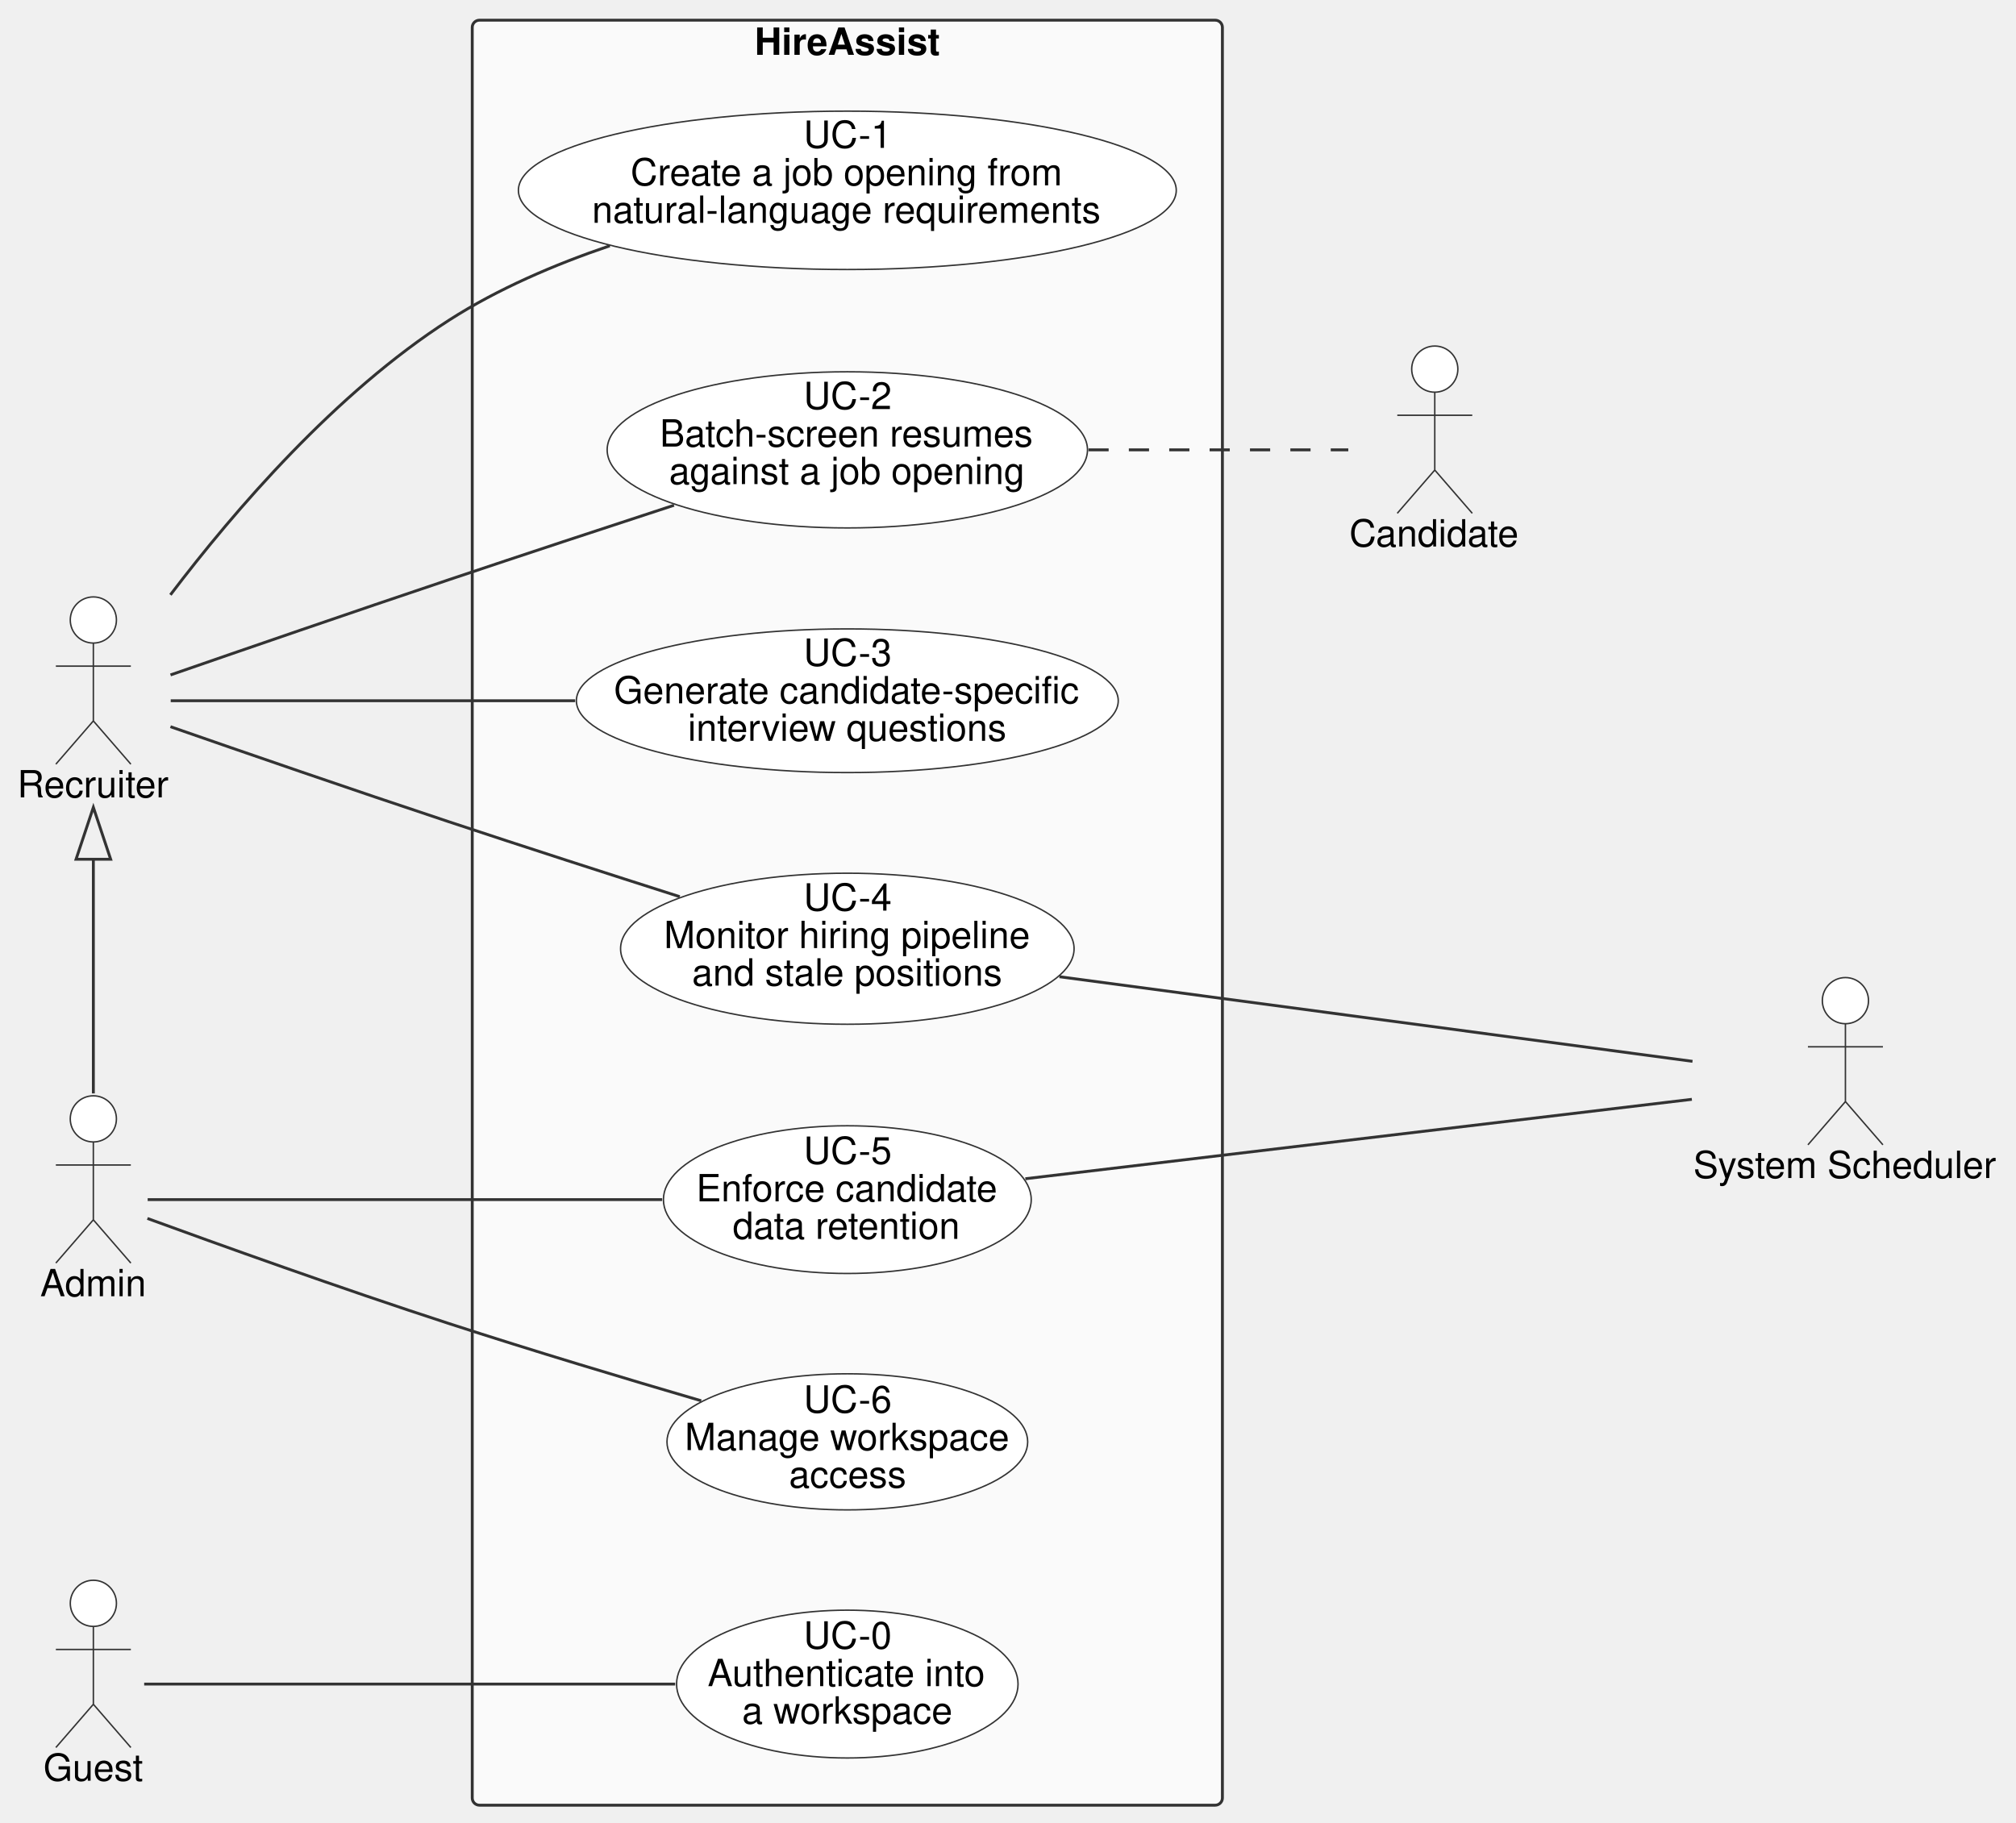
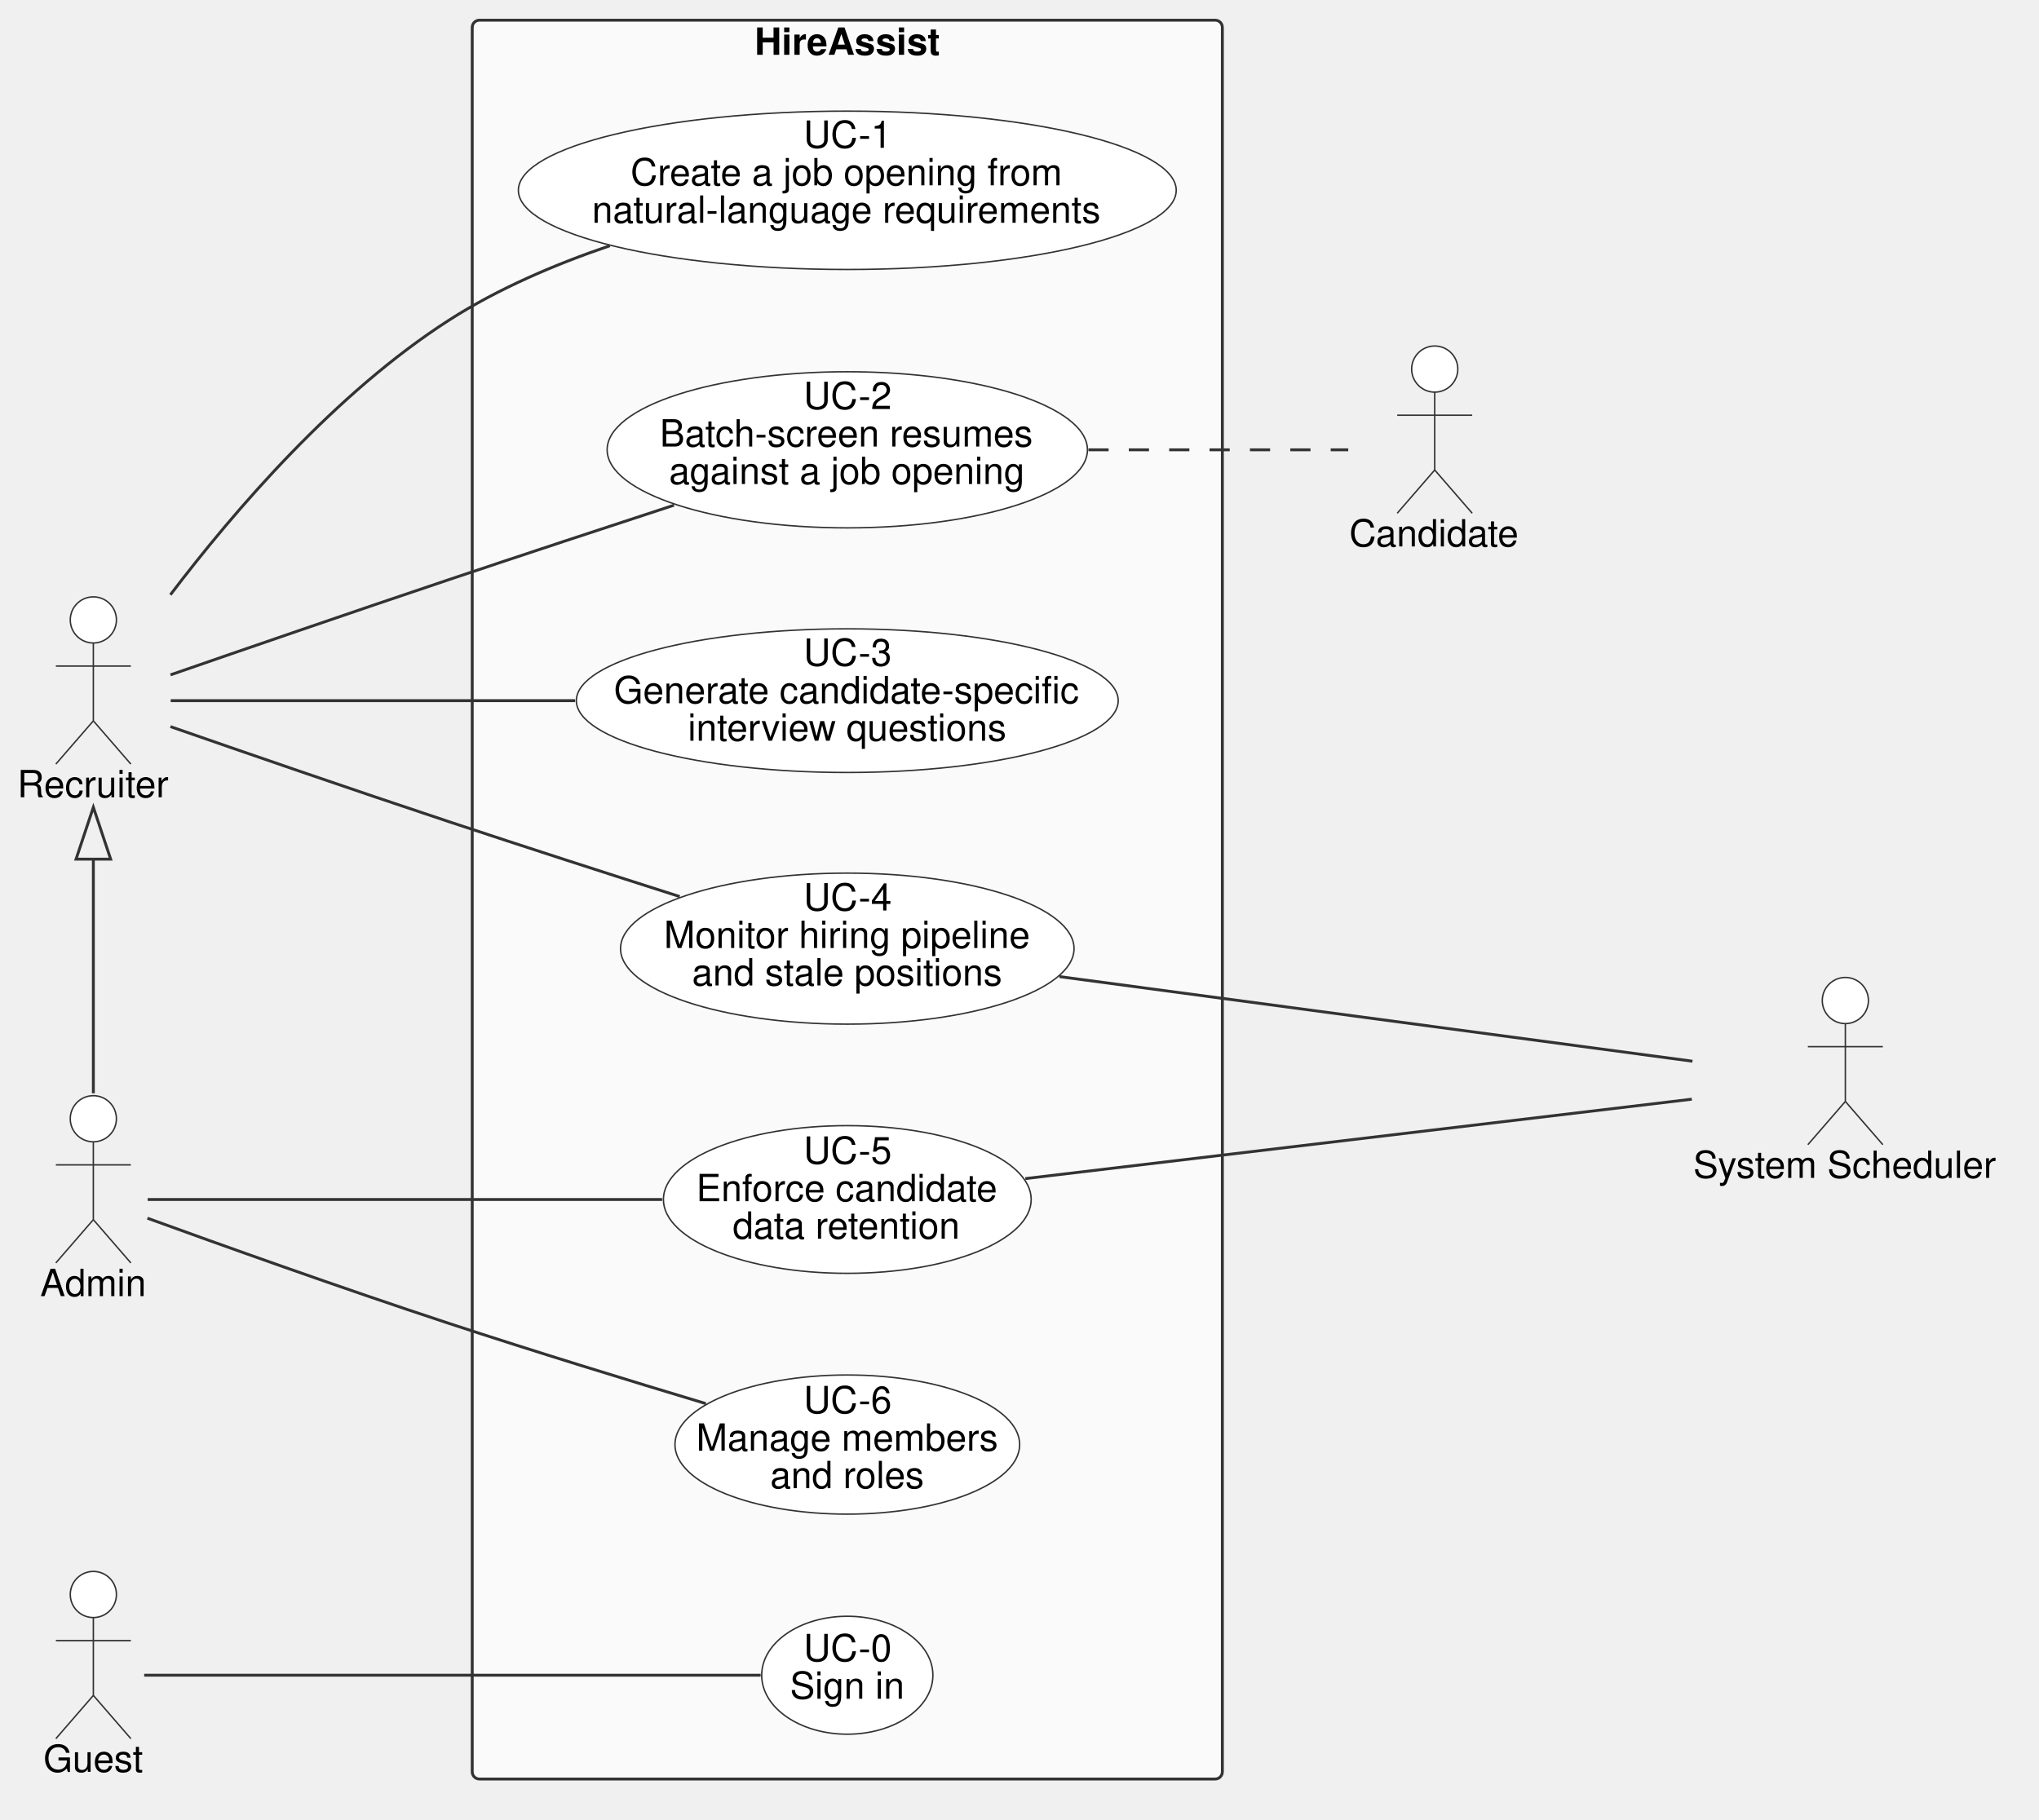
- <svg xmlns="http://www.w3.org/2000/svg" contentStyleType="text/css" data-diagram-type="DESCRIPTION" height="632px" preserveAspectRatio="none" style="width:699px;height:632px;background:#FFFFFF;" version="1.1" viewBox="0 0 699 632" width="699px" zoomAndPan="magnify">
+ <svg xmlns="http://www.w3.org/2000/svg" version="1.1" data-diagram-type="DESCRIPTION" style="width:707px;height:631px;background:#FFFFFF;" width="707px" height="631px" viewBox="0 0 707 631" zoomAndPan="magnify" preserveAspectRatio="none" contentStyleType="text/css">
  <defs />
-   <g>
-     <g class="cluster" data-entity="HireAssist" data-source-line="35" data-uid="ent0007" id="cluster_HireAssist">
-       <rect fill="#FAFAFA" height="619" rx="2.5" ry="2.5" style="stroke:#333333;stroke-width:1;" width="260.1" x="163.74" y="7" />
-       <text fill="#000000" font-family="Helvetica" font-size="13" font-weight="bold" lengthAdjust="spacing" textLength="64.308" x="261.636" y="19.01">HireAssist</text>
+   <g font-family="sans-serif" lengthAdjust="spacing">
+     <g class="cluster" data-qualified-name="HireAssist" id="ent0006" data-source-line="35">
+       <rect x="163.74" y="7" width="260.1" height="610" fill="#FAFAFA" style="stroke:#333;stroke-width:1;" rx="2.5" ry="2.5" />
+       <text x="261.636" y="19.01" fill="#000" font-size="13" textLength="64.308" font-weight="700" font-family="Helvetica">HireAssist</text>
    </g>
-     <g class="entity" data-entity="UC0" data-source-line="36" data-uid="ent0008" id="entity_UC0">
-       <ellipse cx="293.785" cy="584" fill="#FFFFFF" rx="59.195" ry="25.63" style="stroke:#333333;stroke-width:0.5;" />
-       <text fill="#000000" font-family="Helvetica" font-size="13" lengthAdjust="spacing" textLength="30.335" x="278.618" y="571.71">UC-0</text>
-       <text fill="#000000" font-family="Helvetica" font-size="13" lengthAdjust="spacing" textLength="96.846" x="245.362" y="584.71">Authenticate into</text>
-       <text fill="#000000" font-family="Helvetica" font-size="13" lengthAdjust="spacing" textLength="72.979" x="257.296" y="597.71">a workspace</text>
+     <g class="entity" data-qualified-name="HireAssist.UC0" id="ent0007" data-source-line="36">
+       <ellipse cx="293.79" cy="581.002" rx="29.68" ry="20.452" fill="#FFF" style="stroke:#333;stroke-width:0.5;" />
+       <text x="278.622" y="576.144" fill="#000" font-size="13" textLength="30.335" font-family="Helvetica">UC-0</text>
+       <text x="273.916" y="589.144" fill="#000" font-size="13" textLength="39.749" font-family="Helvetica">Sign in</text>
    </g>
-     <g class="entity" data-entity="UC1" data-source-line="37" data-uid="ent0009" id="entity_UC1">
-       <ellipse cx="293.791" cy="66.001" fill="#FFFFFF" rx="114.05" ry="27.461" style="stroke:#333333;stroke-width:0.5;" />
-       <text fill="#000000" font-family="Helvetica" font-size="13" lengthAdjust="spacing" textLength="30.335" x="278.623" y="51.269">UC-1</text>
-       <text fill="#000000" font-family="Helvetica" font-size="13" lengthAdjust="spacing" textLength="150.312" x="218.634" y="64.269">Create a job opening from</text>
-       <text fill="#000000" font-family="Helvetica" font-size="13" lengthAdjust="spacing" textLength="177.055" x="205.263" y="77.269">natural-language requirements</text>
+     <g class="entity" data-qualified-name="HireAssist.UC1" id="ent0008" data-source-line="37">
+       <ellipse cx="293.791" cy="66.001" rx="114.051" ry="27.461" fill="#FFF" style="stroke:#333;stroke-width:0.5;" />
+       <text x="278.623" y="51.269" fill="#000" font-size="13" textLength="30.335" font-family="Helvetica">UC-1</text>
+       <text x="218.634" y="64.269" fill="#000" font-size="13" textLength="150.313" font-family="Helvetica">Create a job opening from</text>
+       <text x="205.263" y="77.269" fill="#000" font-size="13" textLength="177.055" font-family="Helvetica">natural-language requirements</text>
    </g>
-     <g class="entity" data-entity="UC2" data-source-line="38" data-uid="ent0010" id="entity_UC2">
-       <ellipse cx="293.791" cy="156.002" fill="#FFFFFF" rx="83.271" ry="27.072" style="stroke:#333333;stroke-width:0.5;" />
-       <text fill="#000000" font-family="Helvetica" font-size="13" lengthAdjust="spacing" textLength="30.335" x="278.623" y="141.864">UC-2</text>
-       <text fill="#000000" font-family="Helvetica" font-size="13" lengthAdjust="spacing" textLength="130.051" x="228.766" y="154.864">Batch-screen resumes</text>
-       <text fill="#000000" font-family="Helvetica" font-size="13" lengthAdjust="spacing" textLength="123.602" x="231.99" y="167.864">against a job opening</text>
+     <g class="entity" data-qualified-name="HireAssist.UC2" id="ent0009" data-source-line="38">
+       <ellipse cx="293.791" cy="156.002" rx="83.271" ry="27.072" fill="#FFF" style="stroke:#333;stroke-width:0.5;" />
+       <text x="278.623" y="141.864" fill="#000" font-size="13" textLength="30.335" font-family="Helvetica">UC-2</text>
+       <text x="228.766" y="154.864" fill="#000" font-size="13" textLength="130.051" font-family="Helvetica">Batch-screen resumes</text>
+       <text x="231.99" y="167.864" fill="#000" font-size="13" textLength="123.602" font-family="Helvetica">against a job opening</text>
    </g>
-     <g class="entity" data-entity="UC3" data-source-line="39" data-uid="ent0011" id="entity_UC3">
-       <ellipse cx="293.788" cy="243" fill="#FFFFFF" rx="93.938" ry="24.91" style="stroke:#333333;stroke-width:0.5;" />
-       <text fill="#000000" font-family="Helvetica" font-size="13" lengthAdjust="spacing" textLength="30.335" x="278.62" y="230.897">UC-3</text>
-       <text fill="#000000" font-family="Helvetica" font-size="13" lengthAdjust="spacing" textLength="161.872" x="212.852" y="243.897">Generate candidate-specific</text>
-       <text fill="#000000" font-family="Helvetica" font-size="13" lengthAdjust="spacing" textLength="110.557" x="238.509" y="256.897">interview questions</text>
+     <g class="entity" data-qualified-name="HireAssist.UC3" id="ent0010" data-source-line="39">
+       <ellipse cx="293.788" cy="243" rx="93.938" ry="24.91" fill="#FFF" style="stroke:#333;stroke-width:0.5;" />
+       <text x="278.62" y="230.897" fill="#000" font-size="13" textLength="30.335" font-family="Helvetica">UC-3</text>
+       <text x="212.852" y="243.897" fill="#000" font-size="13" textLength="161.872" font-family="Helvetica">Generate candidate-specific</text>
+       <text x="238.509" y="256.897" fill="#000" font-size="13" textLength="110.557" font-family="Helvetica">interview questions</text>
    </g>
-     <g class="entity" data-entity="UC4" data-source-line="40" data-uid="ent0012" id="entity_UC4">
-       <ellipse cx="293.79" cy="328.999" fill="#FFFFFF" rx="78.62" ry="26.189" style="stroke:#333333;stroke-width:0.5;" />
-       <text fill="#000000" font-family="Helvetica" font-size="13" lengthAdjust="spacing" textLength="30.335" x="278.622" y="315.781">UC-4</text>
-       <text fill="#000000" font-family="Helvetica" font-size="13" lengthAdjust="spacing" textLength="127.182" x="230.199" y="328.781">Monitor hiring pipeline</text>
-       <text fill="#000000" font-family="Helvetica" font-size="13" lengthAdjust="spacing" textLength="107.682" x="239.949" y="341.781">and stale positions</text>
+     <g class="entity" data-qualified-name="HireAssist.UC4" id="ent0011" data-source-line="40">
+       <ellipse cx="293.79" cy="328.999" rx="78.62" ry="26.189" fill="#FFF" style="stroke:#333;stroke-width:0.5;" />
+       <text x="278.622" y="315.781" fill="#000" font-size="13" textLength="30.335" font-family="Helvetica">UC-4</text>
+       <text x="230.199" y="328.781" fill="#000" font-size="13" textLength="127.182" font-family="Helvetica">Monitor hiring pipeline</text>
+       <text x="239.949" y="341.781" fill="#000" font-size="13" textLength="107.682" font-family="Helvetica">and stale positions</text>
    </g>
-     <g class="entity" data-entity="UC5" data-source-line="41" data-uid="ent0013" id="entity_UC5">
-       <ellipse cx="293.792" cy="416.003" fill="#FFFFFF" rx="63.762" ry="25.613" style="stroke:#333333;stroke-width:0.5;" />
-       <text fill="#000000" font-family="Helvetica" font-size="13" lengthAdjust="spacing" textLength="30.335" x="278.625" y="403.606">UC-5</text>
-       <text fill="#000000" font-family="Helvetica" font-size="13" lengthAdjust="spacing" textLength="104.793" x="241.396" y="416.606">Enforce candidate</text>
-       <text fill="#000000" font-family="Helvetica" font-size="13" lengthAdjust="spacing" textLength="79.504" x="254.04" y="429.606">data retention</text>
+     <g class="entity" data-qualified-name="HireAssist.UC5" id="ent0012" data-source-line="41">
+       <ellipse cx="293.792" cy="416.003" rx="63.762" ry="25.613" fill="#FFF" style="stroke:#333;stroke-width:0.5;" />
+       <text x="278.625" y="403.606" fill="#000" font-size="13" textLength="30.335" font-family="Helvetica">UC-5</text>
+       <text x="241.396" y="416.606" fill="#000" font-size="13" textLength="104.793" font-family="Helvetica">Enforce candidate</text>
+       <text x="254.04" y="429.606" fill="#000" font-size="13" textLength="79.504" font-family="Helvetica">data retention</text>
    </g>
-     <g class="entity" data-entity="UC6" data-source-line="42" data-uid="ent0014" id="entity_UC6">
-       <ellipse cx="293.792" cy="499.996" fill="#FFFFFF" rx="62.532" ry="23.596" style="stroke:#333333;stroke-width:0.5;" />
-       <text fill="#000000" font-family="Helvetica" font-size="13" lengthAdjust="spacing" textLength="30.335" x="278.625" y="489.867">UC-6</text>
-       <text fill="#000000" font-family="Helvetica" font-size="13" lengthAdjust="spacing" textLength="112.728" x="237.428" y="502.867">Manage workspace</text>
-       <text fill="#000000" font-family="Helvetica" font-size="13" lengthAdjust="spacing" textLength="40.46" x="273.562" y="515.867">access</text>
+     <g class="entity" data-qualified-name="HireAssist.UC6" id="ent0013" data-source-line="42">
+       <ellipse cx="293.792" cy="501" rx="59.762" ry="24.13" fill="#FFF" style="stroke:#333;stroke-width:0.5;" />
+       <text x="278.625" y="490.138" fill="#000" font-size="13" textLength="30.335" font-family="Helvetica">UC-6</text>
+       <text x="241.408" y="503.138" fill="#000" font-size="13" textLength="104.768" font-family="Helvetica">Manage members</text>
+       <text x="267.053" y="516.138" fill="#000" font-size="13" textLength="53.479" font-family="Helvetica">and roles</text>
    </g>
-     <g class="entity" data-entity="G" data-source-line="27" data-uid="ent0002" id="entity_G">
-       <ellipse cx="32.372" cy="556" fill="#FFFFFF" rx="8" ry="8" style="stroke:#333333;stroke-width:0.5;" />
-       <path d="M32.372,564 L32.372,591 M19.372,572 L45.372,572 M32.372,591 L19.372,606 M32.372,591 L45.372,606" fill="none" style="stroke:#333333;stroke-width:0.5;" />
-       <text fill="#000000" font-family="Helvetica" font-size="13" lengthAdjust="spacing" textLength="34.684" x="15.03" y="617.51">Guest</text>
+     <g class="entity" data-qualified-name="G" id="ent0001" data-source-line="27">
+       <ellipse cx="32.372" cy="553" rx="8" ry="8" fill="#FFF" style="stroke:#333;stroke-width:0.5;" />
+       <path d="M32.372,561 L32.372,588 M19.372,569 L45.372,569 M32.372,588 L19.372,603 M32.372,588 L45.372,603" style="stroke:#333;stroke-width:0.5;" fill="none" />
+       <text x="15.03" y="614.51" fill="#000" font-size="13" textLength="34.684" font-family="Helvetica">Guest</text>
    </g>
-     <g class="entity" data-entity="R" data-source-line="28" data-uid="ent0003" id="entity_R">
-       <ellipse cx="32.368" cy="215" fill="#FFFFFF" rx="8" ry="8" style="stroke:#333333;stroke-width:0.5;" />
-       <path d="M32.368,223 L32.368,250 M19.368,231 L45.368,231 M32.368,250 L19.368,265 M32.368,250 L45.368,265" fill="none" style="stroke:#333333;stroke-width:0.5;" />
-       <text fill="#000000" font-family="Helvetica" font-size="13" lengthAdjust="spacing" textLength="52.736" x="6" y="276.51">Recruiter</text>
+     <g class="entity" data-qualified-name="R" id="ent0002" data-source-line="28">
+       <ellipse cx="32.368" cy="215" rx="8" ry="8" fill="#FFF" style="stroke:#333;stroke-width:0.5;" />
+       <path d="M32.368,223 L32.368,250 M19.368,231 L45.368,231 M32.368,250 L19.368,265 M32.368,250 L45.368,265" style="stroke:#333;stroke-width:0.5;" fill="none" />
+       <text x="6" y="276.51" fill="#000" font-size="13" textLength="52.736" font-family="Helvetica">Recruiter</text>
    </g>
-     <g class="entity" data-entity="AD" data-source-line="29" data-uid="ent0004" id="entity_AD">
-       <ellipse cx="32.364" cy="388" fill="#FFFFFF" rx="8" ry="8" style="stroke:#333333;stroke-width:0.5;" />
-       <path d="M32.364,396 L32.364,423 M19.364,404 L45.364,404 M32.364,423 L19.364,438 M32.364,423 L45.364,438" fill="none" style="stroke:#333333;stroke-width:0.5;" />
-       <text fill="#000000" font-family="Helvetica" font-size="13" lengthAdjust="spacing" textLength="36.848" x="13.94" y="449.51">Admin</text>
+     <g class="entity" data-qualified-name="AD" id="ent0003" data-source-line="29">
+       <ellipse cx="32.364" cy="388" rx="8" ry="8" fill="#FFF" style="stroke:#333;stroke-width:0.5;" />
+       <path d="M32.364,396 L32.364,423 M19.364,404 L45.364,404 M32.364,423 L19.364,438 M32.364,423 L45.364,438" style="stroke:#333;stroke-width:0.5;" fill="none" />
+       <text x="13.94" y="449.51" fill="#000" font-size="13" textLength="36.848" font-family="Helvetica">Admin</text>
    </g>
-     <g class="entity" data-entity="SCH" data-source-line="32" data-uid="ent0005" id="entity_SCH">
-       <ellipse cx="639.856" cy="347" fill="#FFFFFF" rx="8" ry="8" style="stroke:#333333;stroke-width:0.5;" />
-       <path d="M639.856,355 L639.856,382 M626.856,363 L652.856,363 M639.856,382 L626.856,397 M639.856,382 L652.856,397" fill="none" style="stroke:#333333;stroke-width:0.5;" />
-       <text fill="#000000" font-family="Helvetica" font-size="13" lengthAdjust="spacing" textLength="105.492" x="587.11" y="408.51">System Scheduler</text>
+     <g class="entity" data-qualified-name="SCH" id="ent0004" data-source-line="32">
+       <ellipse cx="639.856" cy="347" rx="8" ry="8" fill="#FFF" style="stroke:#333;stroke-width:0.5;" />
+       <path d="M639.856,355 L639.856,382 M626.856,363 L652.856,363 M639.856,382 L626.856,397 M639.856,382 L652.856,397" style="stroke:#333;stroke-width:0.5;" fill="none" />
+       <text x="587.11" y="408.51" fill="#000" font-size="13" textLength="105.492" font-family="Helvetica">System Scheduler</text>
    </g>
-     <g class="entity" data-entity="CD" data-source-line="33" data-uid="ent0006" id="entity_CD">
-       <ellipse cx="497.474" cy="128" fill="#FFFFFF" rx="8" ry="8" style="stroke:#333333;stroke-width:0.5;" />
-       <path d="M497.474,136 L497.474,163 M484.474,144 L510.474,144 M497.474,163 L484.474,178 M497.474,163 L510.474,178" fill="none" style="stroke:#333333;stroke-width:0.5;" />
-       <text fill="#000000" font-family="Helvetica" font-size="13" lengthAdjust="spacing" textLength="59.268" x="467.84" y="189.51">Candidate</text>
+     <g class="entity" data-qualified-name="CD" id="ent0005" data-source-line="33">
+       <ellipse cx="497.474" cy="128" rx="8" ry="8" fill="#FFF" style="stroke:#333;stroke-width:0.5;" />
+       <path d="M497.474,136 L497.474,163 M484.474,144 L510.474,144 M497.474,163 L484.474,178 M497.474,163 L510.474,178" style="stroke:#333;stroke-width:0.5;" fill="none" />
+       <text x="467.84" y="189.51" fill="#000" font-size="13" textLength="59.268" font-family="Helvetica">Candidate</text>
    </g>
-     <g class="link" data-entity-1="R" data-entity-2="AD" data-source-line="47" data-uid="lnk15" id="link_R_AD">
-       <path d="M32.37,297.97 C32.37,331.04 32.37,346.1 32.37,379.17" fill="none" id="R-backto-AD" style="stroke:#333333;stroke-width:1;" />
-       <polygon fill="none" points="32.37,279.97,26.37,297.97,38.37,297.97,32.37,279.97" style="stroke:#333333;stroke-width:1;" />
+     <g class="link" data-entity-1="ent0002" data-entity-2="ent0003" id="lnk14" data-source-line="47" data-link-type="extension">
+       <path d="M32.37,297.97 C32.37,331.04 32.37,346.1 32.37,379.17" style="stroke:#333;stroke-width:1;" fill="none" id="R-backto-AD" />
+       <polygon points="32.37,279.97,26.37,297.97,38.37,297.97,32.37,279.97" fill="none" style="stroke:#333;stroke-width:1;stroke-linejoin:miter;stroke-miterlimit:10;" />
    </g>
-     <g class="link" data-entity-1="R" data-entity-2="UC1" data-source-line="49" data-uid="lnk16" id="link_R_UC1">
-       <path d="M59.09,206.27 C81.52,176.73 116.54,136.14 155.74,111 C172.6,100.18 192.31,91.73 211.44,85.23" fill="none" id="R-UC1" style="stroke:#333333;stroke-width:1;" />
+     <g class="link" data-entity-1="ent0002" data-entity-2="ent0008" id="lnk15" data-source-line="49" data-link-type="association">
+       <path d="M59.09,206.27 C81.52,176.73 116.54,136.14 155.74,111 C172.6,100.18 192.31,91.73 211.44,85.23" style="stroke:#333;stroke-width:1;" fill="none" id="R-UC1" />
    </g>
-     <g class="link" data-entity-1="R" data-entity-2="UC2" data-source-line="50" data-uid="lnk17" id="link_R_UC2">
-       <path d="M59.12,234.05 C83.86,225.48 122.31,212.22 155.74,201 C181.26,192.43 209.51,183.12 233.7,175.21" fill="none" id="R-UC2" style="stroke:#333333;stroke-width:1;" />
+     <g class="link" data-entity-1="ent0002" data-entity-2="ent0009" id="lnk16" data-source-line="50" data-link-type="association">
+       <path d="M59.12,234.05 C83.86,225.48 122.31,212.22 155.74,201 C181.26,192.43 209.51,183.12 233.7,175.21" style="stroke:#333;stroke-width:1;" fill="none" id="R-UC2" />
    </g>
-     <g class="link" data-entity-1="R" data-entity-2="UC3" data-source-line="51" data-uid="lnk18" id="link_R_UC3">
-       <path d="M59.19,243 C91.74,243 149.49,243 199.42,243" fill="none" id="R-UC3" style="stroke:#333333;stroke-width:1;" />
+     <g class="link" data-entity-1="ent0002" data-entity-2="ent0010" id="lnk17" data-source-line="51" data-link-type="association">
+       <path d="M59.19,243 C91.74,243 149.49,243 199.42,243" style="stroke:#333;stroke-width:1;" fill="none" id="R-UC3" />
    </g>
-     <g class="link" data-entity-1="R" data-entity-2="UC4" data-source-line="52" data-uid="lnk19" id="link_R_UC4">
-       <path d="M59.1,252 C83.83,260.61 122.27,273.89 155.74,285 C181.94,293.7 211.06,303.09 235.69,310.95" fill="none" id="R-UC4" style="stroke:#333333;stroke-width:1;" />
+     <g class="link" data-entity-1="ent0002" data-entity-2="ent0011" id="lnk18" data-source-line="52" data-link-type="association">
+       <path d="M59.1,252 C83.83,260.61 122.27,273.89 155.74,285 C181.94,293.7 211.06,303.09 235.69,310.95" style="stroke:#333;stroke-width:1;" fill="none" id="R-UC4" />
    </g>
-     <g class="link" data-entity-1="AD" data-entity-2="UC5" data-source-line="53" data-uid="lnk20" id="link_AD_UC5">
-       <path d="M51.2,416 C87.37,416 170.92,416 229.59,416" fill="none" id="AD-UC5" style="stroke:#333333;stroke-width:1;" />
+     <g class="link" data-entity-1="ent0003" data-entity-2="ent0012" id="lnk19" data-source-line="53" data-link-type="association">
+       <path d="M51.2,416 C87.37,416 170.92,416 229.59,416" style="stroke:#333;stroke-width:1;" fill="none" id="AD-UC5" />
    </g>
-     <g class="link" data-entity-1="AD" data-entity-2="UC6" data-source-line="54" data-uid="lnk21" id="link_AD_UC6">
-       <path d="M51.11,422.53 C74.84,431.2 118.26,446.82 155.74,459 C184.55,468.37 217.03,478.12 243.13,485.76" fill="none" id="AD-UC6" style="stroke:#333333;stroke-width:1;" />
+     <g class="link" data-entity-1="ent0003" data-entity-2="ent0013" id="lnk20" data-source-line="54" data-link-type="association">
+       <path d="M51.12,422.49 C74.86,431.12 118.3,446.69 155.74,459 C185.17,468.68 218.39,478.88 244.75,486.8" style="stroke:#333;stroke-width:1;" fill="none" id="AD-UC6" />
    </g>
-     <g class="link" data-entity-1="G" data-entity-2="UC0" data-source-line="58" data-uid="lnk22" id="link_G_UC0">
-       <path d="M49.99,584 C86.39,584 174.64,584 234.1,584" fill="none" id="G-UC0" style="stroke:#333333;stroke-width:1;" />
+     <g class="link" data-entity-1="ent0001" data-entity-2="ent0007" id="lnk21" data-source-line="58" data-link-type="association">
+       <path d="M49.99,581 C93.16,581 209.24,581 263.75,581" style="stroke:#333;stroke-width:1;" fill="none" id="G-UC0" />
    </g>
-     <g class="link" data-entity-1="UC4" data-entity-2="SCH" data-source-line="60" data-uid="lnk23" id="link_UC4_SCH">
-       <path d="M367.33,338.7 C433.09,347.49 528.38,360.23 586.83,368.05" fill="none" id="UC4-SCH" style="stroke:#333333;stroke-width:1;" />
+     <g class="link" data-entity-1="ent0011" data-entity-2="ent0004" id="lnk22" data-source-line="60" data-link-type="association">
+       <path d="M367.33,338.7 C433.09,347.49 528.38,360.23 586.83,368.05" style="stroke:#333;stroke-width:1;" fill="none" id="UC4-SCH" />
    </g>
-     <g class="link" data-entity-1="UC5" data-entity-2="SCH" data-source-line="61" data-uid="lnk24" id="link_UC5_SCH">
-       <path d="M355.51,408.76 C421.1,400.95 524.53,388.62 586.61,381.22" fill="none" id="UC5-SCH" style="stroke:#333333;stroke-width:1;" />
+     <g class="link" data-entity-1="ent0012" data-entity-2="ent0004" id="lnk23" data-source-line="61" data-link-type="association">
+       <path d="M355.51,408.76 C421.1,400.95 524.53,388.62 586.61,381.22" style="stroke:#333;stroke-width:1;" fill="none" id="UC5-SCH" />
    </g>
-     <g class="link" data-entity-1="UC2" data-entity-2="CD" data-source-line="64" data-uid="lnk25" id="link_UC2_CD">
-       <path d="M377.4,156 C409.38,156 443.9,156 467.49,156" fill="none" id="UC2-CD" style="stroke:#333333;stroke-width:1;stroke-dasharray:7,7;" />
+     <g class="link" data-entity-1="ent0009" data-entity-2="ent0005" id="lnk24" data-source-line="64" data-link-type="association">
+       <path d="M377.4,156 C409.38,156 443.9,156 467.49,156" style="stroke:#333;stroke-width:1;stroke-dasharray:7,7;" fill="none" id="UC2-CD" />
    </g>
  </g>
</svg>
